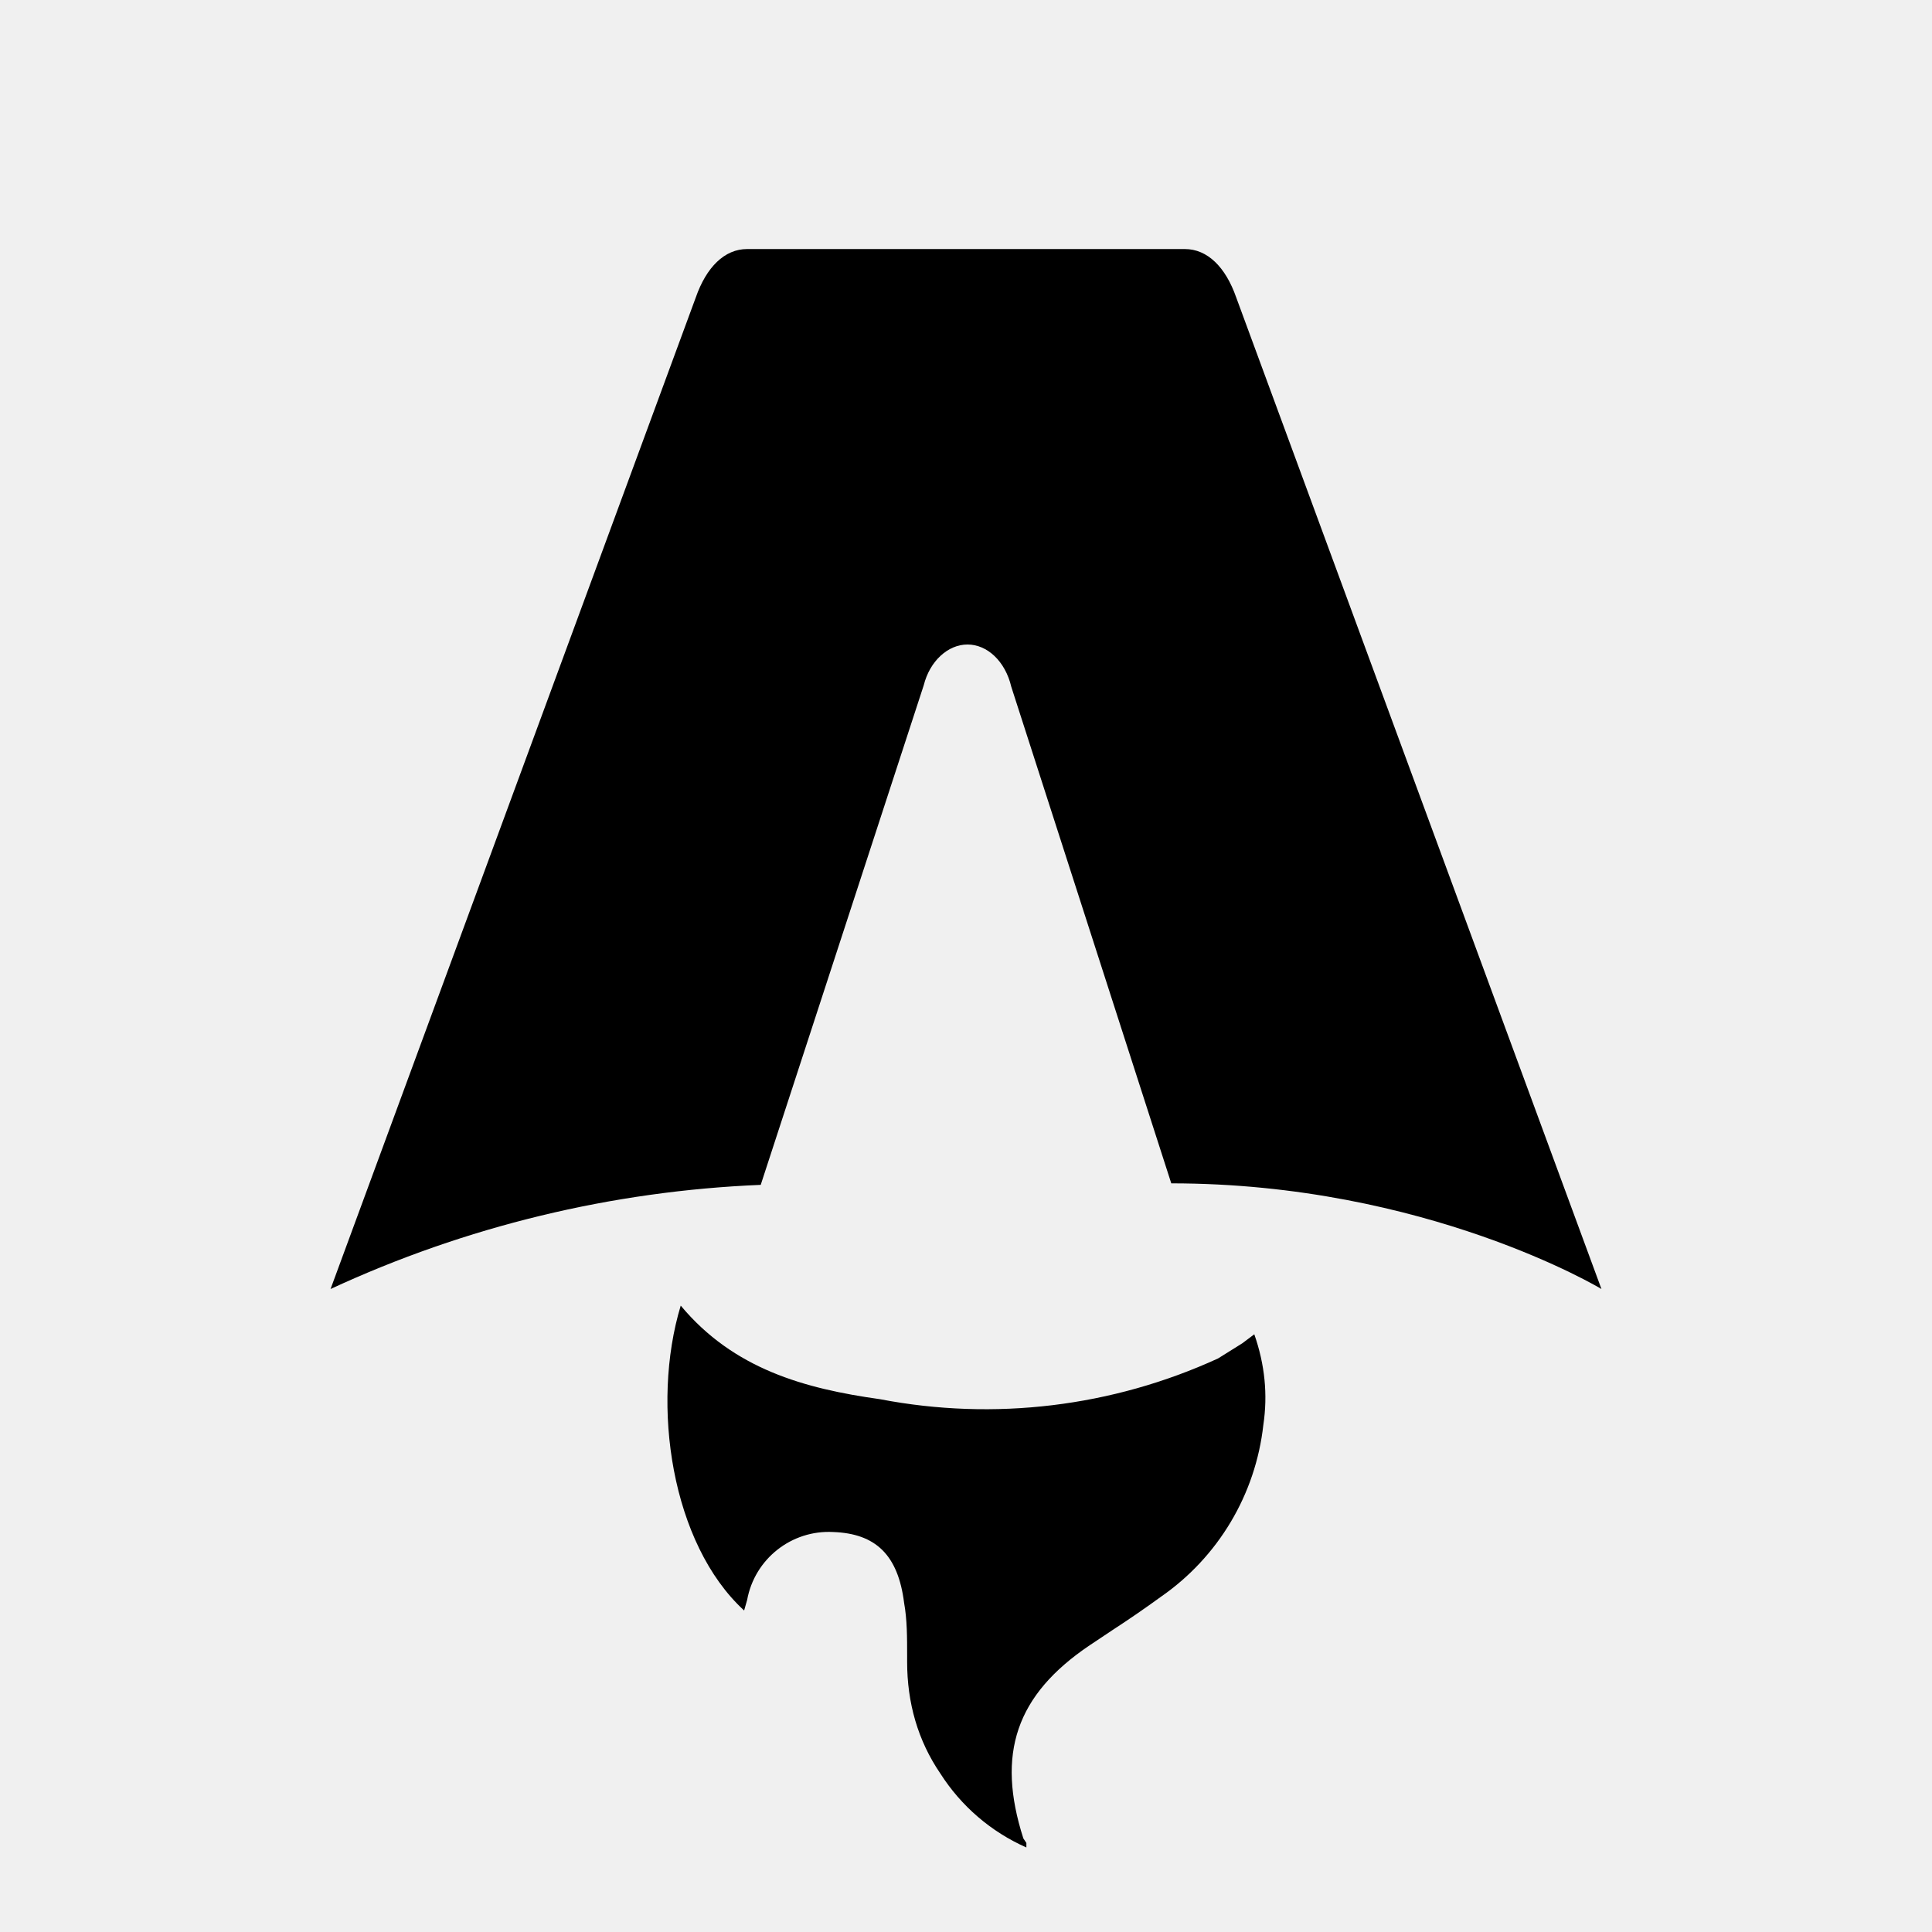
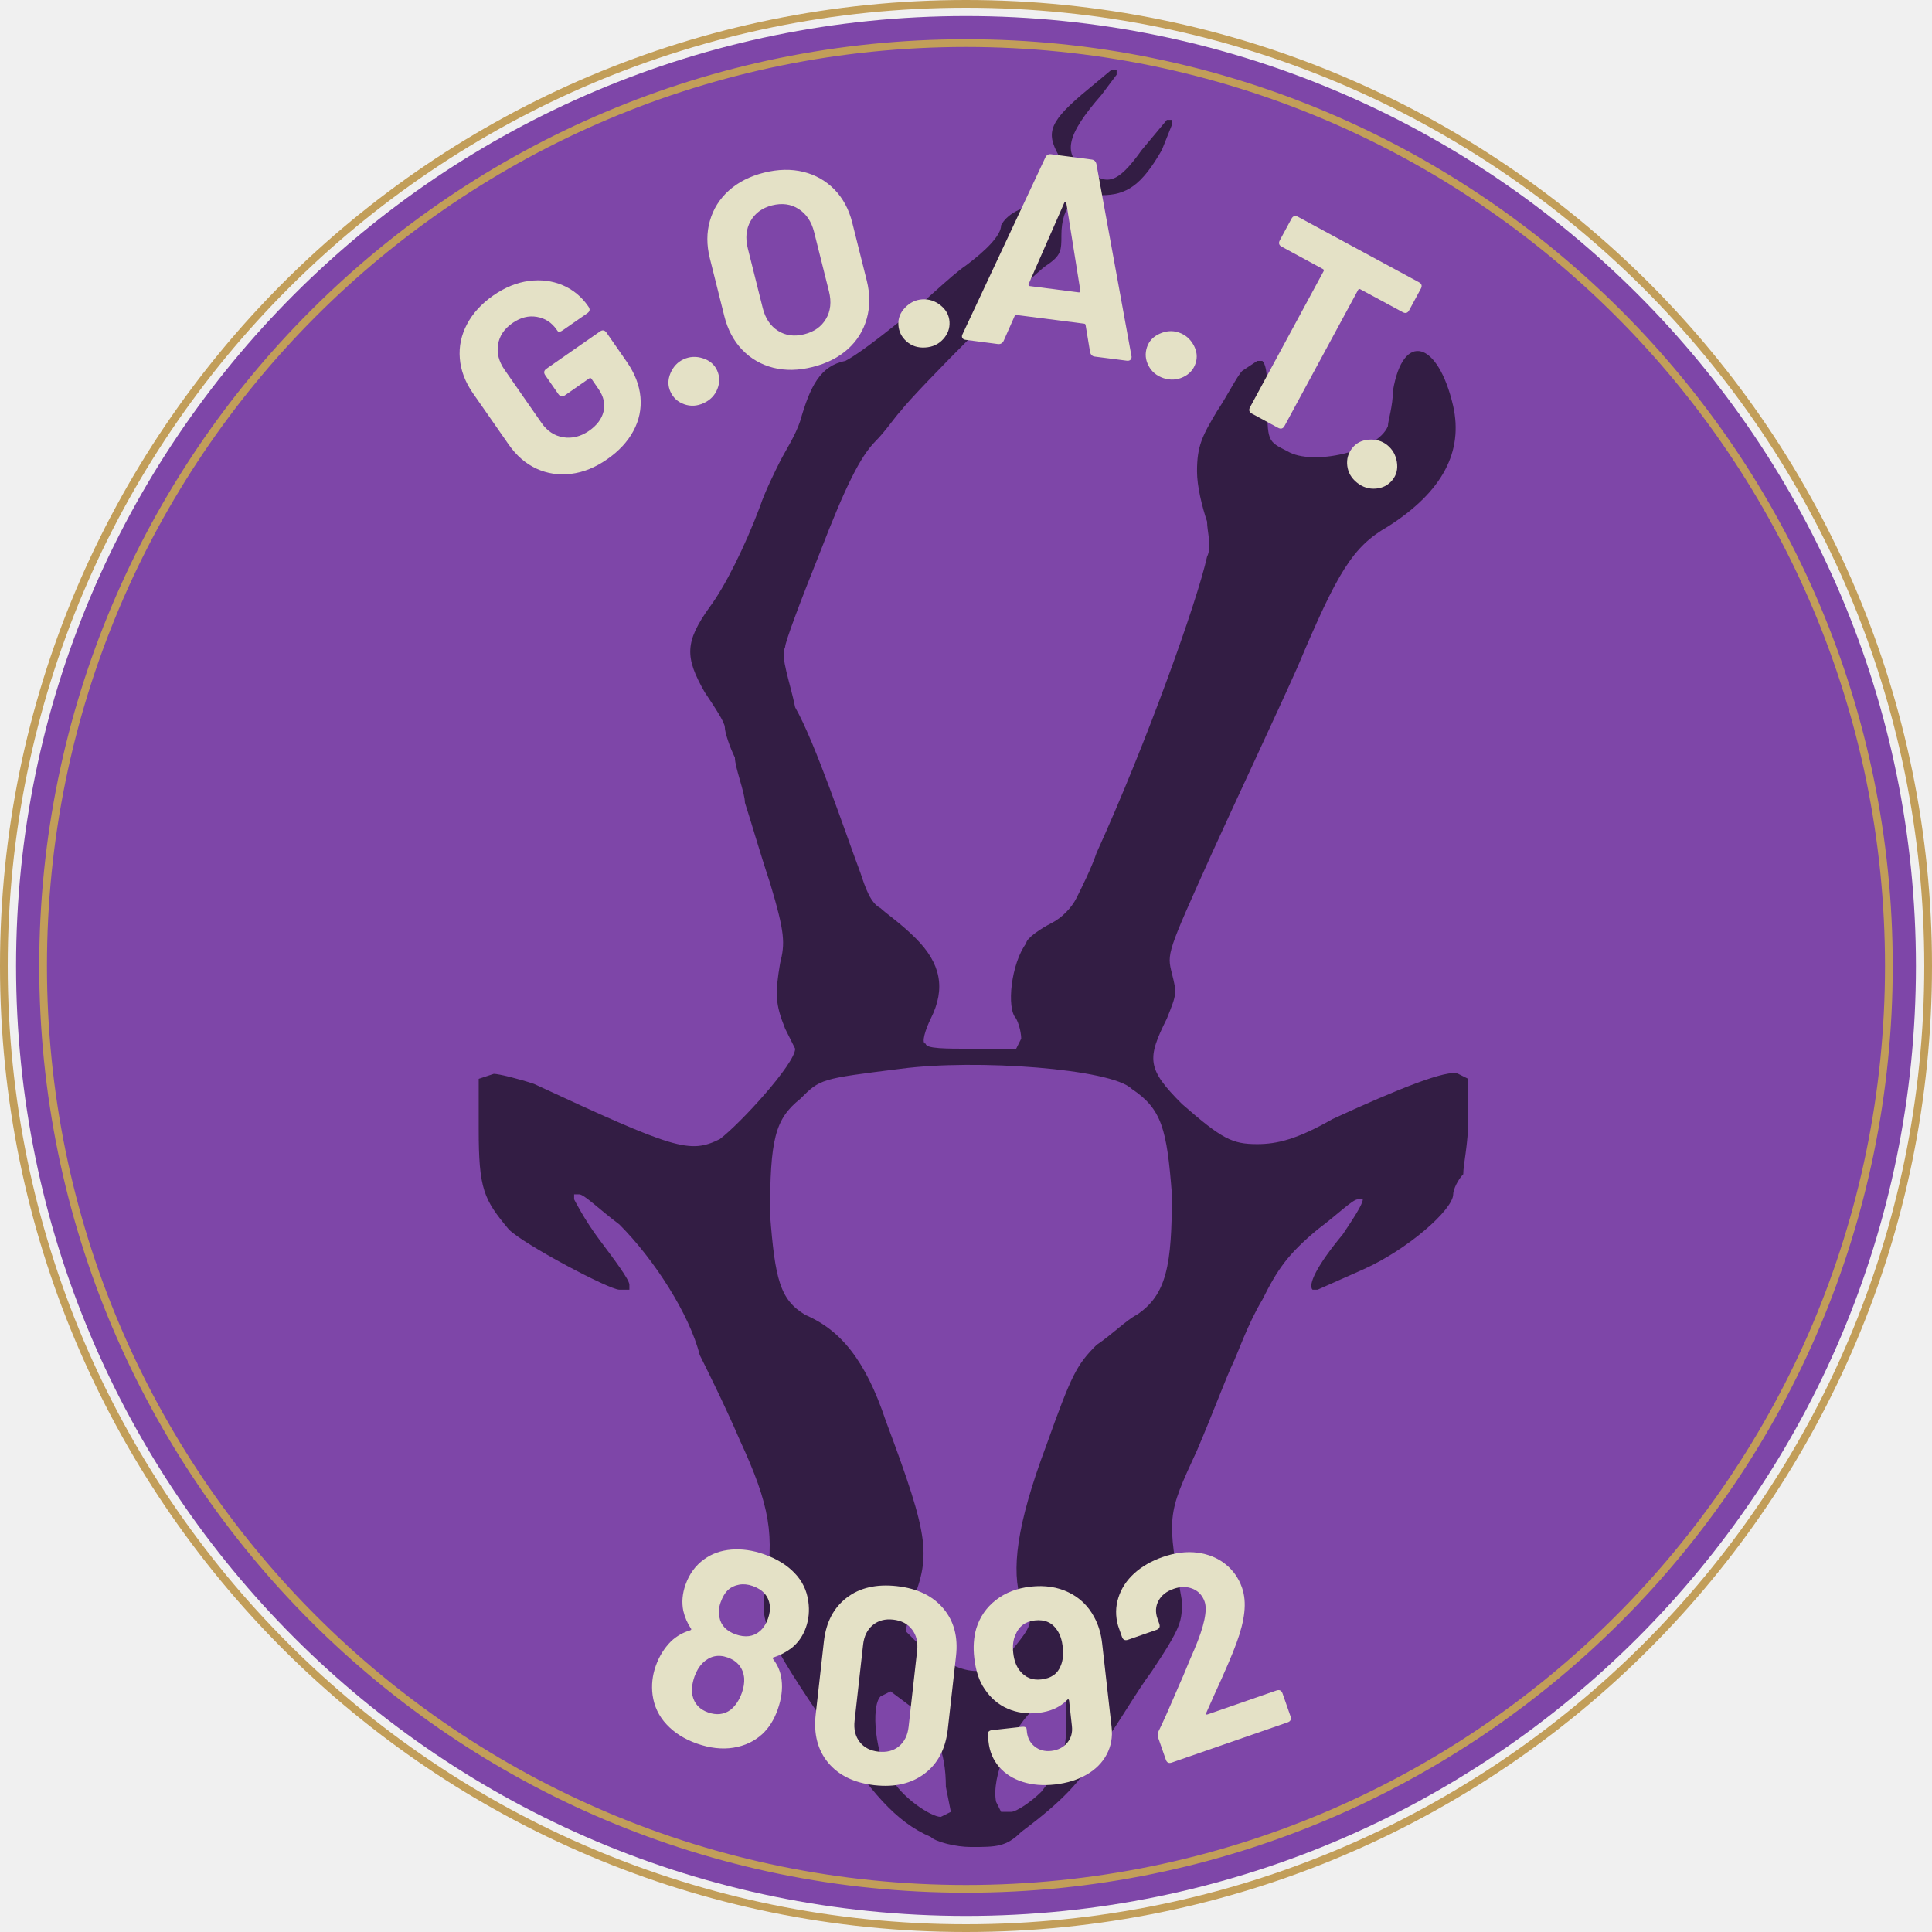
- <svg xmlns="http://www.w3.org/2000/svg" fill="none" viewBox="0 0 128 128">
-   <path d="M50.4 78.5a75.1 75.1 0 0 0-28.5 6.9l24.2-65.7c.7-2 1.9-3.2 3.4-3.2h29c1.5 0 2.7 1.2 3.4 3.2l24.2 65.7s-11.6-7-28.5-7L67 45.5c-.4-1.7-1.6-2.8-2.9-2.8-1.3 0-2.5 1.1-2.9 2.7L50.4 78.5Zm-1.1 28.2Zm-4.2-20.2c-2 6.6-.6 15.8 4.2 20.2a17.5 17.5 0 0 1 .2-.7 5.5 5.5 0 0 1 5.7-4.5c2.8.1 4.3 1.5 4.7 4.7.2 1.1.2 2.3.2 3.5v.4c0 2.7.7 5.2 2.2 7.4a13 13 0 0 0 5.7 4.9v-.3l-.2-.3c-1.8-5.6-.5-9.5 4.4-12.8l1.5-1a73 73 0 0 0 3.2-2.2 16 16 0 0 0 6.8-11.4c.3-2 .1-4-.6-6l-.8.6-1.6 1a37 37 0 0 1-22.4 2.7c-5-.7-9.7-2-13.2-6.2Z" />
-   <style>
-         path { fill: #000; }
-         @media (prefers-color-scheme: dark) {
-             path { fill: #FFF; }
-         }
-     </style>
+ <svg xmlns="http://www.w3.org/2000/svg" width="500" zoomAndPan="magnify" viewBox="0 0 375 375" height="500" preserveAspectRatio="xMidYMid meet" version="1.0">
+   <defs>
+     <filter x="0%" y="0%" width="100%" height="100%" id="abaceefe6e">
+       <feColorMatrix values="0 0 0 0 1 0 0 0 0 1 0 0 0 0 1 0 0 0 1 0" color-interpolation-filters="sRGB" />
+     </filter>
+     <g />
+     <clipPath id="afa3990881">
+       <path d="M 3.117 3.117 L 371.883 3.117 L 371.883 371.883 L 3.117 371.883 Z M 3.117 3.117 " clip-rule="nonzero" />
+     </clipPath>
+     <clipPath id="999b6f2878">
+       <path d="M 187.5 3.117 C 85.668 3.117 3.117 85.668 3.117 187.5 C 3.117 289.332 85.668 371.883 187.5 371.883 C 289.332 371.883 371.883 289.332 371.883 187.5 C 371.883 85.668 289.332 3.117 187.5 3.117 Z M 187.5 3.117 " clip-rule="nonzero" />
+     </clipPath>
+     <clipPath id="371d312deb">
+       <path d="M 0.117 0.117 L 368.883 0.117 L 368.883 368.883 L 0.117 368.883 Z M 0.117 0.117 " clip-rule="nonzero" />
+     </clipPath>
+     <clipPath id="2ccc1ac129">
+       <path d="M 184.5 0.117 C 82.668 0.117 0.117 82.668 0.117 184.5 C 0.117 286.332 82.668 368.883 184.5 368.883 C 286.332 368.883 368.883 286.332 368.883 184.5 C 368.883 82.668 286.332 0.117 184.5 0.117 Z M 184.5 0.117 " clip-rule="nonzero" />
+     </clipPath>
+     <clipPath id="86708abbaa">
+       <rect x="0" width="369" y="0" height="369" />
+     </clipPath>
+     <clipPath id="f0ce9ac199">
+       <path d="M 187.5 0 C 83.945 0 0 83.945 0 187.5 C 0 291.055 83.945 375 187.5 375 C 291.055 375 375 291.055 375 187.5 C 375 83.945 291.055 0 187.5 0 Z M 187.5 0 " clip-rule="nonzero" />
+     </clipPath>
+     <clipPath id="dff4ffe15d">
+       <path d="M 7.613 7.613 L 367.379 7.613 L 367.379 367.379 L 7.613 367.379 Z M 7.613 7.613 " clip-rule="nonzero" />
+     </clipPath>
+     <clipPath id="d84a2eff34">
+       <path d="M 187.496 7.613 C 88.148 7.613 7.613 88.148 7.613 187.496 C 7.613 286.844 88.148 367.379 187.496 367.379 C 286.844 367.379 367.379 286.844 367.379 187.496 C 367.379 88.148 286.844 7.613 187.496 7.613 Z M 187.496 7.613 " clip-rule="nonzero" />
+     </clipPath>
+     <mask id="c7748af638">
+       <g filter="url(#abaceefe6e)">
+         <rect x="-37.5" width="450" fill="#000000" y="-37.5" height="450" fill-opacity="0.6" />
+       </g>
+     </mask>
+     <clipPath id="57d01134ad">
+       <path d="M 3 0.516 L 195.988 0.516 L 195.988 345.516 L 3 345.516 Z M 3 0.516 " clip-rule="nonzero" />
+     </clipPath>
+     <clipPath id="e880d4301d">
+       <rect x="0" width="197" y="0" height="347" />
+     </clipPath>
+     <clipPath id="d3de935f42">
+       <rect x="0" width="232" y="0" height="97" />
+     </clipPath>
+     <clipPath id="2ede05e589">
+       <rect x="0" width="140" y="0" height="78" />
+     </clipPath>
+   </defs>
+   <g clip-path="url(#afa3990881)">
+     <g clip-path="url(#999b6f2878)">
+       <g transform="matrix(1, 0, 0, 1, 3, 3)">
+         <g clip-path="url(#86708abbaa)">
+           <g clip-path="url(#371d312deb)">
+             <g clip-path="url(#2ccc1ac129)">
+               <path fill="#7e46a8" d="M 0.117 0.117 L 368.883 0.117 L 368.883 368.883 L 0.117 368.883 Z M 0.117 0.117 " fill-opacity="1" fill-rule="nonzero" />
+             </g>
+           </g>
+         </g>
+       </g>
+     </g>
+   </g>
+   <g clip-path="url(#f0ce9ac199)">
+     <path stroke-linecap="butt" transform="matrix(0.75, 0, 0, 0.75, 0.0000045, -0.000000000000021316)" fill="none" stroke-linejoin="miter" d="M 250 0 C 111.927 0 -0 111.927 -0 250 C -0 388.073 111.927 500 250 500 C 388.073 500 500 388.073 500 250 C 500 111.927 388.073 0 250 0 Z M 250 0 " stroke="#c29e59" stroke-width="4" stroke-opacity="1" stroke-miterlimit="4" />
+   </g>
+   <g clip-path="url(#dff4ffe15d)">
+     <g clip-path="url(#d84a2eff34)">
+       <path stroke-linecap="butt" transform="matrix(0.75, 0, 0, 0.75, 7.613763, 7.613759)" fill="none" stroke-linejoin="miter" d="M 239.843 -0.001 C 107.38 -0.001 -0.001 107.38 -0.001 239.843 C -0.001 372.307 107.38 479.687 239.843 479.687 C 372.307 479.687 479.687 372.307 479.687 239.843 C 479.687 107.38 372.307 -0.001 239.843 -0.001 Z M 239.843 -0.001 " stroke="#c29e59" stroke-width="4" stroke-opacity="1" stroke-miterlimit="4" />
+     </g>
+   </g>
+   <g mask="url(#c7748af638)">
+     <g transform="matrix(1, 0, 0, 1, 89, 13)">
+       <g clip-path="url(#e880d4301d)">
+         <g clip-path="url(#57d01134ad)">
+           <path fill="#010101" d="M 91.664 343.555 C 84.84 340.633 79.965 334.785 72.164 323.09 C 59.488 304.574 58.516 301.652 59.488 295.805 C 61.438 285.086 60.465 279.238 54.613 266.57 C 51.688 259.746 47.789 251.949 46.812 250 C 44.863 242.207 38.039 231.484 31.215 224.664 C 27.312 221.742 24.391 218.816 23.414 218.816 L 22.438 218.816 L 22.438 219.793 C 22.438 219.793 24.391 223.691 27.312 227.586 C 30.238 231.484 33.164 235.383 33.164 236.359 L 33.164 237.332 L 31.215 237.332 C 29.266 237.332 12.688 228.562 9.766 225.637 C 4.891 219.793 3.914 217.844 3.914 206.148 L 3.914 196.402 L 6.84 195.43 C 7.812 195.43 11.715 196.402 14.641 197.379 C 41.938 210.047 44.863 211.02 50.715 208.098 C 54.613 205.172 65.34 193.48 65.34 190.555 C 65.34 190.555 64.363 188.605 63.391 186.656 C 61.438 181.785 61.438 179.836 62.414 173.988 C 63.391 170.09 63.391 168.141 60.465 158.395 C 58.516 152.551 56.562 145.727 55.59 142.805 C 55.59 140.855 53.641 135.98 53.641 134.031 C 52.664 132.082 51.688 129.16 51.688 128.188 C 51.688 127.211 49.738 124.289 47.789 121.363 C 43.891 114.543 43.891 111.617 48.766 104.797 C 51.688 100.898 55.59 93.102 58.516 85.305 C 59.488 82.383 61.438 78.484 62.414 76.535 C 63.391 74.586 65.34 71.664 66.312 68.738 C 68.266 61.918 70.215 58.02 75.09 57.047 C 77.039 56.07 80.938 53.148 85.812 49.25 C 89.715 46.324 95.562 40.477 98.488 38.527 C 102.391 35.605 105.312 32.684 105.312 30.734 C 106.289 28.785 109.215 26.836 113.113 26.836 C 115.062 26.836 116.039 24.887 117.016 23.91 C 117.988 20.988 117.988 20.988 117.016 18.062 C 114.09 13.191 114.09 11.242 120.914 5.395 L 126.766 0.523 L 127.738 0.523 L 127.738 1.496 L 124.812 5.395 C 117.988 13.191 117.016 17.09 121.891 20.012 C 125.789 22.938 127.738 22.938 132.613 16.113 L 137.488 10.27 L 138.465 10.27 L 138.465 11.242 L 136.516 16.113 C 132.613 22.938 129.688 24.887 124.812 24.887 C 119.938 23.91 117.016 26.836 117.016 32.684 C 117.016 35.605 117.016 36.578 114.09 38.527 C 111.164 40.477 88.738 62.891 85.812 66.789 C 84.84 67.766 82.891 70.688 80.938 72.637 C 78.016 75.562 75.09 81.41 70.215 94.078 C 66.312 103.824 63.391 111.617 63.391 112.594 C 62.414 114.543 64.363 119.414 65.34 124.289 C 69.238 131.109 75.09 148.652 78.016 156.445 C 78.988 159.371 79.965 162.293 81.914 163.27 C 82.891 164.242 85.812 166.191 88.738 169.117 C 93.613 173.988 94.59 178.859 91.664 184.707 C 90.688 186.656 89.715 189.582 90.688 189.582 C 90.688 190.555 94.59 190.555 99.465 190.555 L 108.238 190.555 L 109.215 188.605 C 109.215 188.605 109.215 186.656 108.238 184.707 C 106.289 182.758 107.266 173.988 110.188 170.09 C 110.188 169.117 113.113 167.168 115.062 166.191 C 117.016 165.219 118.965 163.27 119.938 161.32 C 120.914 159.371 122.863 155.473 123.84 152.551 C 133.59 131.109 143.34 103.824 145.289 95.051 C 146.266 93.102 145.289 90.18 145.289 88.23 C 144.312 85.305 143.34 81.41 143.34 78.484 C 143.34 73.613 144.312 71.664 147.238 66.789 C 149.188 63.867 151.141 59.969 152.113 58.992 L 155.039 57.047 L 156.016 57.047 C 156.988 58.02 156.988 60.941 156.988 64.84 C 156.988 72.637 156.988 72.637 160.891 74.586 C 165.766 77.512 178.438 74.586 180.391 69.715 C 180.391 68.738 181.363 65.816 181.363 62.891 C 183.312 51.199 190.141 53.148 193.062 65.816 C 195.016 74.586 191.113 82.383 180.391 89.203 C 173.562 93.102 170.641 97.977 162.84 116.492 C 158.938 125.262 151.141 141.828 146.266 152.551 C 137.488 172.039 137.488 172.039 138.465 175.938 C 139.438 179.836 139.438 179.836 137.488 184.707 C 133.59 192.504 133.59 194.453 140.414 201.273 C 148.215 208.098 150.164 209.07 155.039 209.07 C 158.938 209.07 162.84 208.098 169.664 204.199 C 182.34 198.352 192.09 194.453 194.039 195.43 L 195.988 196.402 L 195.988 204.199 C 195.988 209.07 195.016 212.969 195.016 214.918 C 194.039 215.895 193.062 217.844 193.062 218.816 C 193.062 221.742 184.289 229.535 175.516 233.434 L 166.738 237.332 L 165.766 237.332 C 164.789 236.359 166.738 232.461 171.613 226.613 C 173.562 223.691 175.516 220.766 175.516 219.793 L 174.539 219.793 C 173.562 219.793 170.641 222.715 166.738 225.637 C 160.891 230.512 158.938 233.434 156.016 239.281 C 153.09 244.156 151.141 250 150.164 251.949 C 149.188 253.898 146.266 261.695 143.34 268.52 C 137.488 281.188 137.488 281.188 140.414 297.754 C 140.414 301.652 140.414 302.625 134.562 311.398 C 131.641 315.297 127.738 322.117 124.812 326.016 C 120.914 332.836 117.016 336.734 109.215 342.582 C 106.289 345.504 104.34 345.504 99.465 345.504 C 96.539 345.504 92.641 344.531 91.664 343.555 Z M 94.59 333.812 C 94.59 326.988 92.641 322.117 87.766 318.219 L 83.863 315.297 L 81.914 316.27 C 79.965 318.219 80.938 327.965 83.863 331.863 C 85.812 335.762 91.664 339.66 93.613 339.66 L 95.562 338.684 Z M 113.113 334.785 C 117.016 329.914 117.988 326.988 117.988 321.141 L 117.988 316.27 L 116.039 315.297 C 116.039 315.297 114.09 317.246 111.164 319.191 C 107.266 323.09 103.363 331.863 104.34 336.734 L 105.312 338.684 L 107.266 338.684 C 108.238 338.684 111.164 336.734 113.113 334.785 Z M 107.266 307.5 C 111.164 302.625 112.141 301.652 109.215 297.754 C 107.266 291.906 108.238 283.137 114.09 267.543 C 118.965 253.898 119.938 251.949 123.84 248.051 C 126.766 246.105 129.688 243.18 131.641 242.207 C 137.488 238.309 138.465 232.461 138.465 218.816 C 137.488 206.148 136.516 202.25 130.664 198.352 C 126.766 194.453 100.438 192.504 85.812 194.453 C 70.215 196.402 70.215 196.402 66.312 200.301 C 61.438 204.199 60.465 208.098 60.465 222.715 C 61.438 235.383 62.414 239.281 67.289 242.207 C 74.113 245.129 78.988 250.977 82.891 262.672 C 91.664 286.059 91.664 288.984 87.766 298.727 L 86.789 303.602 L 88.738 305.551 C 97.516 312.371 102.391 313.348 107.266 307.5 Z M 107.266 307.5 " fill-opacity="1" fill-rule="nonzero" />
+         </g>
+       </g>
+     </g>
+   </g>
+   <g transform="matrix(1, 0, 0, 1, 72, 11)">
+     <g clip-path="url(#d3de935f42)">
+       <g fill="#e4e1c6" fill-opacity="1">
+         <g transform="translate(31.95183, 87.2696)">
+           <g>
+             <path d="M 13.891 -9.125 C 11.609 -7.531 9.273 -6.586 6.891 -6.297 C 4.504 -6.004 2.258 -6.344 0.156 -7.312 C -1.945 -8.289 -3.75 -9.863 -5.25 -12.031 L -12.172 -21.969 C -13.672 -24.133 -14.516 -26.379 -14.703 -28.703 C -14.891 -31.023 -14.422 -33.242 -13.297 -35.359 C -12.18 -37.473 -10.484 -39.328 -8.203 -40.922 C -5.953 -42.484 -3.656 -43.422 -1.312 -43.734 C 1.031 -44.047 3.211 -43.773 5.234 -42.922 C 7.254 -42.066 8.91 -40.707 10.203 -38.844 L 10.266 -38.75 C 10.617 -38.25 10.551 -37.828 10.062 -37.484 L 5.297 -34.172 C 5.066 -34.004 4.859 -33.91 4.672 -33.891 C 4.484 -33.867 4.359 -33.906 4.297 -34 L 4.078 -34.297 C 3.129 -35.672 1.852 -36.492 0.25 -36.766 C -1.344 -37.047 -2.922 -36.645 -4.484 -35.562 C -6.086 -34.445 -7.02 -33.055 -7.281 -31.391 C -7.551 -29.734 -7.133 -28.109 -6.031 -26.516 L 1.141 -16.203 C 2.242 -14.609 3.656 -13.672 5.375 -13.391 C 7.102 -13.117 8.77 -13.535 10.375 -14.641 C 11.914 -15.711 12.859 -16.973 13.203 -18.422 C 13.547 -19.867 13.211 -21.32 12.203 -22.781 L 10.859 -24.734 C 10.734 -24.91 10.586 -24.941 10.422 -24.828 L 5.719 -21.547 C 5.207 -21.203 4.773 -21.281 4.422 -21.781 L 1.891 -25.422 C 1.535 -25.93 1.613 -26.359 2.125 -26.703 L 12.516 -33.938 C 13.004 -34.281 13.426 -34.195 13.781 -33.688 L 17.703 -28.047 C 19.266 -25.797 20.148 -23.516 20.359 -21.203 C 20.566 -18.891 20.109 -16.691 18.984 -14.609 C 17.859 -12.523 16.16 -10.695 13.891 -9.125 Z M 13.891 -9.125 " />
+           </g>
+         </g>
+       </g>
+       <g fill="#e4e1c6" fill-opacity="1">
+         <g transform="translate(57.96974, 70.01999)">
+           <g>
+             <path d="M 6.594 -2.766 C 5.312 -2.18 4.051 -2.113 2.812 -2.562 C 1.57 -3.008 0.688 -3.82 0.156 -5 C -0.363 -6.145 -0.359 -7.344 0.172 -8.594 C 0.711 -9.852 1.555 -10.75 2.703 -11.281 C 3.91 -11.832 5.164 -11.895 6.469 -11.469 C 7.781 -11.051 8.695 -10.27 9.219 -9.125 C 9.75 -7.945 9.766 -6.738 9.266 -5.5 C 8.766 -4.258 7.875 -3.348 6.594 -2.766 Z M 6.594 -2.766 " />
+           </g>
+         </g>
+       </g>
+       <g fill="#e4e1c6" fill-opacity="1">
+         <g transform="translate(69.31019, 63.73656)">
+           <g>
+             <path d="M 16.406 -3.5 C 13.676 -2.812 11.129 -2.766 8.766 -3.359 C 6.41 -3.961 4.406 -5.125 2.75 -6.844 C 1.094 -8.57 -0.062 -10.75 -0.719 -13.375 L -3.531 -24.609 C -4.176 -27.191 -4.172 -29.617 -3.516 -31.891 C -2.867 -34.172 -1.645 -36.125 0.156 -37.75 C 1.969 -39.375 4.238 -40.531 6.969 -41.219 C 9.727 -41.906 12.285 -41.957 14.641 -41.375 C 16.992 -40.789 19 -39.648 20.656 -37.953 C 22.312 -36.254 23.461 -34.113 24.109 -31.531 L 26.922 -20.297 C 27.578 -17.672 27.578 -15.195 26.922 -12.875 C 26.273 -10.562 25.051 -8.594 23.25 -6.969 C 21.445 -5.344 19.164 -4.188 16.406 -3.5 Z M 14.812 -9.859 C 16.727 -10.336 18.129 -11.332 19.016 -12.844 C 19.91 -14.363 20.102 -16.141 19.594 -18.172 L 16.703 -29.719 C 16.191 -31.738 15.191 -33.223 13.703 -34.172 C 12.223 -35.129 10.504 -35.363 8.547 -34.875 C 6.629 -34.383 5.238 -33.367 4.375 -31.828 C 3.508 -30.297 3.332 -28.52 3.844 -26.5 L 6.734 -14.953 C 7.242 -12.922 8.238 -11.441 9.719 -10.516 C 11.195 -9.586 12.895 -9.367 14.812 -9.859 Z M 14.812 -9.859 " />
+           </g>
+         </g>
+       </g>
+       <g fill="#e4e1c6" fill-opacity="1">
+         <g transform="translate(100.4389, 56.68422)">
+           <g>
+             <path d="M 7.141 -0.234 C 5.734 -0.141 4.535 -0.523 3.547 -1.391 C 2.555 -2.254 2.02 -3.328 1.938 -4.609 C 1.852 -5.867 2.285 -6.988 3.234 -7.969 C 4.18 -8.957 5.285 -9.492 6.547 -9.578 C 7.879 -9.66 9.078 -9.27 10.141 -8.406 C 11.203 -7.551 11.773 -6.492 11.859 -5.234 C 11.941 -3.953 11.523 -2.816 10.609 -1.828 C 9.703 -0.848 8.547 -0.316 7.141 -0.234 Z M 7.141 -0.234 " />
+           </g>
+         </g>
+       </g>
+       <g fill="#e4e1c6" fill-opacity="1">
+         <g transform="translate(113.0984, 54.67017)">
+           <g>
+             <path d="M 27.406 3.547 C 26.906 3.484 26.598 3.188 26.484 2.656 L 25.625 -2.516 C 25.613 -2.711 25.52 -2.82 25.344 -2.844 L 12.203 -4.531 C 12.023 -4.562 11.898 -4.484 11.828 -4.297 L 9.703 0.5 C 9.453 0.969 9.078 1.172 8.578 1.109 L 2.359 0.297 C 2.035 0.266 1.812 0.141 1.688 -0.078 C 1.57 -0.297 1.586 -0.539 1.734 -0.812 L 17.797 -35.094 C 18.035 -35.582 18.406 -35.797 18.906 -35.734 L 26.797 -34.703 C 27.297 -34.641 27.602 -34.344 27.719 -33.812 L 34.516 3.438 C 34.547 3.5 34.551 3.602 34.531 3.75 C 34.5 3.969 34.398 4.129 34.234 4.234 C 34.078 4.336 33.875 4.375 33.625 4.344 Z M 14.562 -10.547 C 14.488 -10.305 14.562 -10.172 14.781 -10.141 L 24.266 -8.922 C 24.484 -8.891 24.594 -9 24.594 -9.25 L 21.875 -26.25 C 21.852 -26.395 21.797 -26.473 21.703 -26.484 C 21.617 -26.492 21.539 -26.43 21.469 -26.297 Z M 14.562 -10.547 " />
+           </g>
+         </g>
+       </g>
+       <g fill="#e4e1c6" fill-opacity="1">
+         <g transform="translate(147.1107, 59.94476)">
+           <g>
+             <path d="M 6.719 2.453 C 5.383 2.004 4.414 1.195 3.812 0.031 C 3.207 -1.133 3.109 -2.328 3.516 -3.547 C 3.91 -4.742 4.734 -5.617 5.984 -6.172 C 7.234 -6.734 8.457 -6.816 9.656 -6.422 C 10.914 -6.004 11.879 -5.195 12.547 -4 C 13.211 -2.812 13.348 -1.617 12.953 -0.422 C 12.547 0.797 11.738 1.688 10.531 2.25 C 9.32 2.82 8.051 2.891 6.719 2.453 Z M 6.719 2.453 " />
+           </g>
+         </g>
+       </g>
+       <g fill="#e4e1c6" fill-opacity="1">
+         <g transform="translate(159.77, 63.21675)">
+           <g>
+             <path d="M 43.641 -19.438 C 44.18 -19.145 44.305 -18.727 44.016 -18.188 L 41.75 -14 C 41.457 -13.457 41.039 -13.332 40.5 -13.625 L 32.281 -18.062 C 32.094 -18.164 31.945 -18.129 31.844 -17.953 L 17.562 8.453 C 17.27 8.992 16.852 9.117 16.312 8.828 L 11.234 6.078 C 10.691 5.785 10.566 5.367 10.859 4.828 L 25.141 -21.578 C 25.242 -21.754 25.195 -21.895 25 -22 L 17.016 -26.328 C 16.473 -26.617 16.348 -27.035 16.641 -27.578 L 18.906 -31.766 C 19.195 -32.305 19.613 -32.43 20.156 -32.141 Z M 43.641 -19.438 " />
+           </g>
+         </g>
+       </g>
+       <g fill="#e4e1c6" fill-opacity="1">
+         <g transform="translate(185.9575, 78.08984)">
+           <g>
+             <path d="M 5.453 4.609 C 4.348 3.734 3.711 2.641 3.547 1.328 C 3.391 0.023 3.719 -1.129 4.531 -2.141 C 5.312 -3.117 6.383 -3.656 7.75 -3.75 C 9.113 -3.844 10.289 -3.5 11.281 -2.719 C 12.32 -1.883 12.953 -0.789 13.172 0.562 C 13.391 1.914 13.109 3.082 12.328 4.062 C 11.516 5.07 10.441 5.633 9.109 5.75 C 7.773 5.863 6.555 5.484 5.453 4.609 Z M 5.453 4.609 " />
+           </g>
+         </g>
+       </g>
+     </g>
+   </g>
+   <g transform="matrix(1, 0, 0, 1, 117, 281)">
+     <g clip-path="url(#2ede05e589)">
+       <g fill="#e4e1c6" fill-opacity="1">
+         <g transform="translate(4.692967, 52.19499)">
+           <g>
+             <path d="M 30.016 -7.109 C 30.234 -5.348 29.984 -3.445 29.266 -1.406 C 28.578 0.57 27.578 2.172 26.266 3.391 C 24.734 4.797 22.863 5.676 20.656 6.031 C 18.457 6.383 16.098 6.117 13.578 5.234 C 11.16 4.379 9.195 3.141 7.688 1.516 C 6.176 -0.098 5.27 -2.008 4.969 -4.219 C 4.727 -6.102 4.93 -7.969 5.578 -9.812 C 6.242 -11.707 7.254 -13.328 8.609 -14.672 C 9.672 -15.648 10.879 -16.336 12.234 -16.734 C 12.504 -16.828 12.555 -16.961 12.391 -17.141 C 11.723 -18.141 11.238 -19.266 10.938 -20.516 C 10.602 -22.16 10.742 -23.852 11.359 -25.594 C 12.098 -27.695 13.305 -29.348 14.984 -30.547 C 16.473 -31.629 18.234 -32.254 20.266 -32.422 C 22.297 -32.586 24.395 -32.289 26.562 -31.531 C 29.051 -30.656 31.039 -29.438 32.531 -27.875 C 34.031 -26.32 34.922 -24.477 35.203 -22.344 C 35.453 -20.582 35.297 -18.898 34.734 -17.297 C 34.148 -15.641 33.203 -14.297 31.891 -13.266 C 30.867 -12.504 29.75 -11.922 28.531 -11.516 C 28.281 -11.492 28.234 -11.363 28.391 -11.125 C 29.305 -9.945 29.848 -8.609 30.016 -7.109 Z M 19.594 -24.578 C 19.02 -24.016 18.551 -23.223 18.188 -22.203 C 17.812 -21.148 17.734 -20.172 17.953 -19.266 C 18.098 -18.473 18.441 -17.801 18.984 -17.25 C 19.535 -16.695 20.234 -16.27 21.078 -15.969 C 22.953 -15.312 24.516 -15.508 25.766 -16.562 C 26.461 -17.156 27 -17.977 27.375 -19.031 C 27.707 -19.977 27.82 -20.836 27.719 -21.609 C 27.477 -23.41 26.367 -24.66 24.391 -25.359 C 23.473 -25.68 22.594 -25.766 21.75 -25.609 C 20.914 -25.461 20.195 -25.117 19.594 -24.578 Z M 20.078 -1.297 C 21.055 -2.078 21.801 -3.191 22.312 -4.641 C 22.664 -5.641 22.812 -6.582 22.75 -7.469 C 22.664 -8.414 22.352 -9.234 21.812 -9.922 C 21.27 -10.617 20.504 -11.141 19.516 -11.484 C 17.691 -12.129 16.07 -11.758 14.656 -10.375 C 14 -9.695 13.484 -8.832 13.109 -7.781 C 12.629 -6.406 12.5 -5.172 12.719 -4.078 C 13.082 -2.484 14.094 -1.395 15.75 -0.812 C 17.395 -0.238 18.836 -0.398 20.078 -1.297 Z M 20.078 -1.297 " />
+           </g>
+         </g>
+       </g>
+       <g fill="#e4e1c6" fill-opacity="1">
+         <g transform="translate(37.54604, 63.19595)">
+           <g>
+             <path d="M 15.203 2.312 C 11.254 1.863 8.254 0.41 6.203 -2.047 C 4.16 -4.516 3.352 -7.641 3.781 -11.422 L 5.375 -25.625 C 5.801 -29.344 7.281 -32.164 9.812 -34.094 C 12.352 -36.031 15.598 -36.773 19.547 -36.328 C 23.484 -35.891 26.484 -34.445 28.547 -32 C 30.617 -29.551 31.441 -26.469 31.016 -22.75 L 29.422 -8.547 C 28.992 -4.766 27.5 -1.898 24.938 0.047 C 22.383 1.992 19.141 2.75 15.203 2.312 Z M 15.938 -4.203 C 17.551 -4.023 18.883 -4.367 19.938 -5.234 C 21 -6.109 21.625 -7.367 21.812 -9.016 L 23.469 -23.797 C 23.656 -25.441 23.328 -26.812 22.484 -27.906 C 21.648 -29.008 20.426 -29.648 18.812 -29.828 C 17.238 -30.004 15.922 -29.648 14.859 -28.766 C 13.797 -27.891 13.172 -26.629 12.984 -24.984 L 11.328 -10.203 C 11.141 -8.555 11.469 -7.188 12.312 -6.094 C 13.156 -5.008 14.363 -4.379 15.938 -4.203 Z M 15.938 -4.203 " />
+           </g>
+         </g>
+       </g>
+       <g fill="#e4e1c6" fill-opacity="1">
+         <g transform="translate(73.54266, 66.52322)">
+           <g>
+             <path d="M 21.844 -33.641 C 22.656 -32.16 23.172 -30.441 23.391 -28.484 L 25.219 -12.297 C 25.438 -10.359 25.117 -8.586 24.266 -6.984 C 23.422 -5.391 22.129 -4.086 20.391 -3.078 C 18.648 -2.066 16.598 -1.426 14.234 -1.156 C 11.91 -0.895 9.805 -1.066 7.922 -1.672 C 6.047 -2.273 4.531 -3.242 3.375 -4.578 C 2.219 -5.922 1.535 -7.547 1.328 -9.453 L 1.188 -10.688 C 1.113 -11.289 1.383 -11.629 2 -11.703 L 7.734 -12.344 C 8.348 -12.414 8.676 -12.281 8.719 -11.938 L 8.781 -11.344 C 8.914 -10.156 9.422 -9.211 10.297 -8.516 C 11.18 -7.816 12.25 -7.535 13.5 -7.672 C 14.82 -7.828 15.859 -8.352 16.609 -9.25 C 17.359 -10.156 17.66 -11.234 17.516 -12.484 L 16.969 -17.422 C 16.945 -17.566 16.898 -17.648 16.828 -17.672 C 16.754 -17.703 16.672 -17.66 16.578 -17.547 C 15.211 -16.148 13.348 -15.316 10.984 -15.047 C 8.836 -14.805 6.852 -15.082 5.031 -15.875 C 3.219 -16.664 1.727 -17.941 0.562 -19.703 C -0.488 -21.211 -1.156 -23.223 -1.438 -25.734 C -1.676 -27.805 -1.547 -29.707 -1.047 -31.438 C -0.359 -33.664 0.898 -35.5 2.734 -36.938 C 4.578 -38.383 6.836 -39.258 9.516 -39.562 C 12.285 -39.863 14.742 -39.488 16.891 -38.438 C 19.047 -37.395 20.695 -35.797 21.844 -33.641 Z M 15.344 -24.203 C 15.77 -25.18 15.898 -26.41 15.734 -27.891 C 15.586 -29.18 15.234 -30.242 14.672 -31.078 C 13.703 -32.578 12.25 -33.219 10.312 -33 C 8.457 -32.789 7.203 -31.848 6.547 -30.172 C 6.109 -29.223 5.969 -28.066 6.125 -26.703 C 6.281 -25.266 6.703 -24.113 7.391 -23.25 C 8.441 -21.914 9.828 -21.348 11.547 -21.547 C 13.484 -21.754 14.75 -22.641 15.344 -24.203 Z M 15.344 -24.203 " />
+           </g>
+         </g>
+       </g>
+       <g fill="#e4e1c6" fill-opacity="1">
+         <g transform="translate(107.2852, 62.21578)">
+           <g>
+             <path d="M 3.172 -1.109 C 2.586 -0.898 2.195 -1.086 2 -1.672 L 0.5 -5.969 C 0.375 -6.344 0.406 -6.75 0.594 -7.188 C 1.508 -9.07 2.445 -11.145 3.406 -13.406 C 4.375 -15.664 5.035 -17.188 5.391 -17.969 C 6.336 -20.281 7.055 -21.984 7.547 -23.078 C 9.453 -27.578 10.113 -30.664 9.531 -32.344 C 9.113 -33.531 8.348 -34.359 7.234 -34.828 C 6.117 -35.297 4.883 -35.297 3.531 -34.828 C 2.156 -34.359 1.176 -33.594 0.594 -32.531 C 0.008 -31.469 -0.062 -30.305 0.375 -29.047 L 0.734 -28.031 C 0.93 -27.445 0.742 -27.055 0.172 -26.859 L -5.344 -24.938 C -5.926 -24.738 -6.316 -24.93 -6.516 -25.516 L -7.266 -27.656 C -7.797 -29.531 -7.773 -31.352 -7.203 -33.125 C -6.641 -34.906 -5.613 -36.473 -4.125 -37.828 C -2.633 -39.18 -0.797 -40.238 1.391 -41 C 3.805 -41.844 6.062 -42.125 8.156 -41.844 C 10.258 -41.562 12.062 -40.82 13.562 -39.625 C 15.062 -38.438 16.141 -36.906 16.797 -35.031 C 17.285 -33.602 17.43 -32.016 17.234 -30.266 C 17.047 -28.516 16.539 -26.531 15.719 -24.312 C 14.938 -22.156 13.484 -18.766 11.359 -14.141 C 11.328 -14.086 10.82 -12.953 9.844 -10.734 C 9.758 -10.641 9.75 -10.555 9.812 -10.484 C 9.875 -10.41 9.973 -10.398 10.109 -10.453 L 23.484 -15.094 C 24.055 -15.289 24.445 -15.098 24.656 -14.516 L 26.203 -10.078 C 26.398 -9.492 26.211 -9.102 25.641 -8.906 Z M 3.172 -1.109 " />
+           </g>
+         </g>
+       </g>
+     </g>
+   </g>
</svg>
